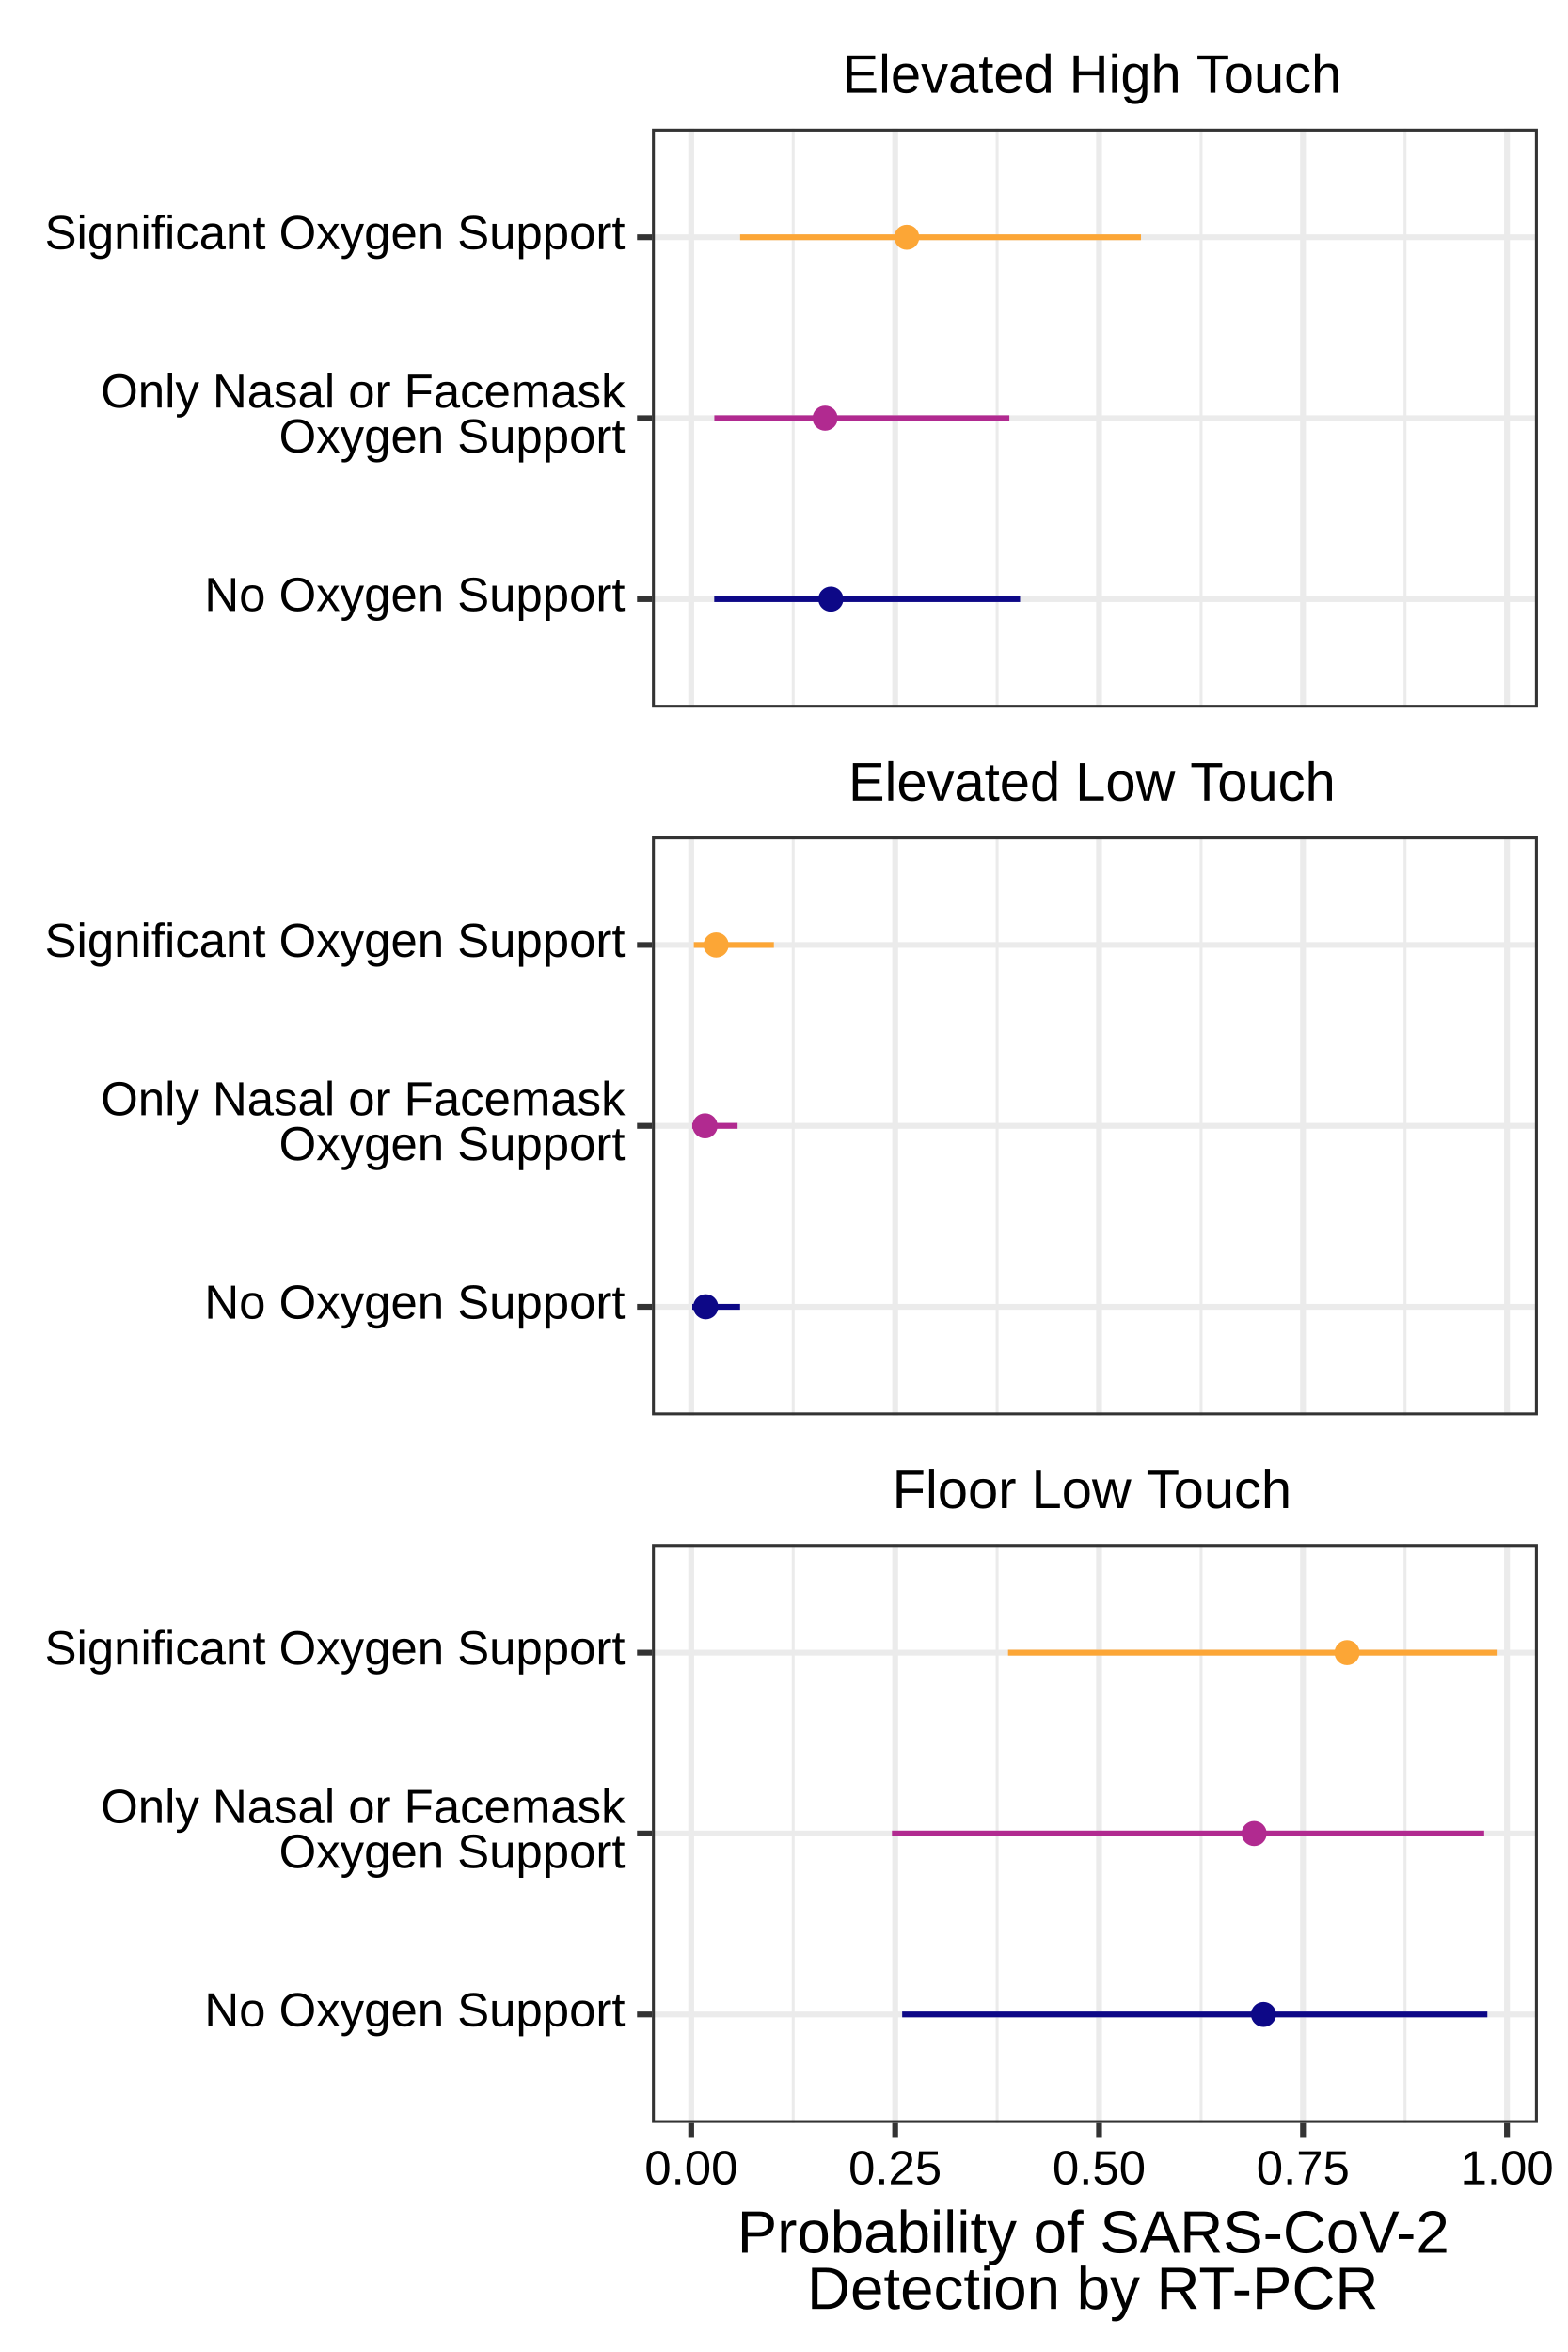
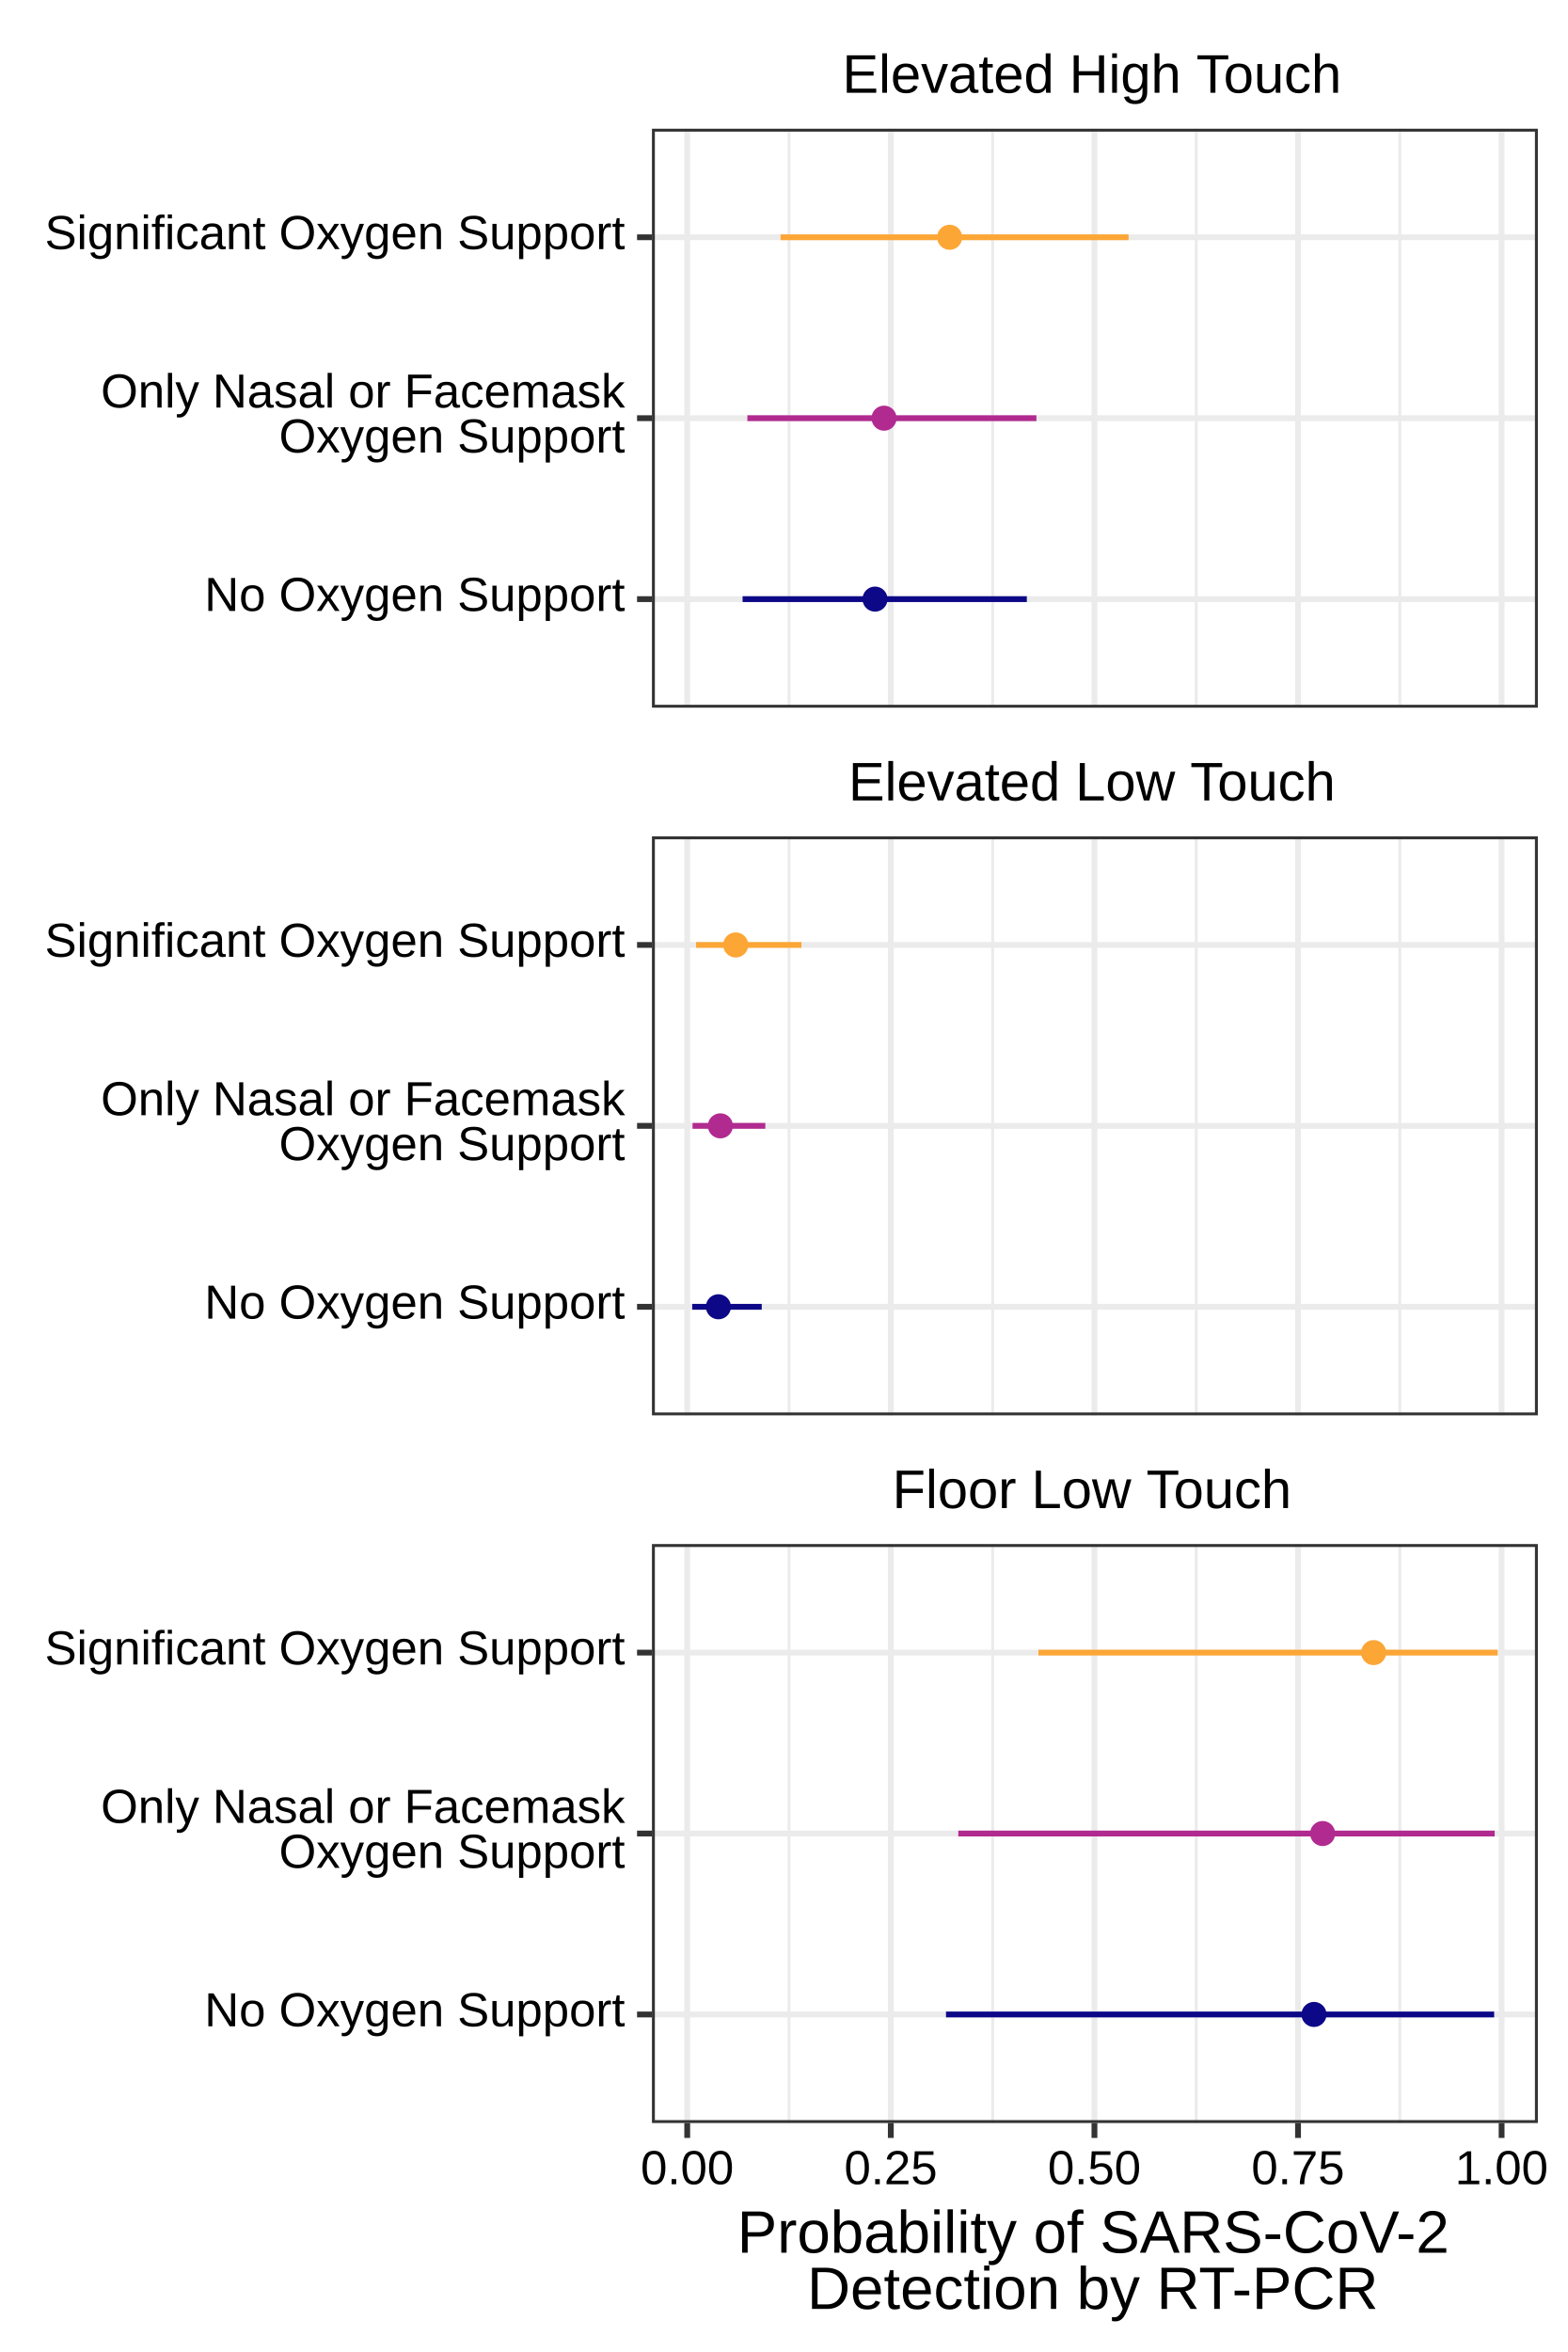
<svg xmlns="http://www.w3.org/2000/svg" class="svglite" width="288.00pt" height="432.00pt" viewBox="0 0 288.00 432.00">
  <defs>
    <style type="text/css">
    .svglite line, .svglite polyline, .svglite polygon, .svglite path, .svglite rect, .svglite circle {
      fill: none;
      stroke: #000000;
      stroke-linecap: round;
      stroke-linejoin: round;
      stroke-miterlimit: 10.00;
    }
  </style>
  </defs>
  <rect width="100%" height="100%" style="stroke: none; fill: #FFFFFF;" />
  <defs>
    <clipPath id="cpMC4wMHwyODguMDB8MC4wMHw0MzIuMDA=">
      <rect x="0.00" y="0.00" width="288.00" height="432.00" />
    </clipPath>
  </defs>
  <g clip-path="url(#cpMC4wMHwyODguMDB8MC4wMHw0MzIuMDA=)">
    <rect x="0.00" y="0" width="288.00" height="432.00" style="stroke-width: 1.07; stroke: #FFFFFF; fill: #FFFFFF;" />
  </g>
  <defs>
    <clipPath id="cpMTE5Ljc3fDI4Mi41MnwyMy42NHwxMjkuOTg=">
      <rect x="119.77" y="23.64" width="162.75" height="106.34" />
    </clipPath>
  </defs>
  <g clip-path="url(#cpMTE5Ljc3fDI4Mi41MnwyMy42NHwxMjkuOTg=)">
    <rect x="119.77" y="23.64" width="162.75" height="106.34" style="stroke-width: 1.07; stroke: none; fill: #FFFFFF;" />
-     <polyline points="145.72,129.98 145.72,23.64 " style="stroke-width: 0.53; stroke: #EBEBEB; stroke-linecap: butt;" />
-     <polyline points="183.18,129.98 183.18,23.64 " style="stroke-width: 0.53; stroke: #EBEBEB; stroke-linecap: butt;" />
-     <polyline points="220.65,129.98 220.65,23.64 " style="stroke-width: 0.53; stroke: #EBEBEB; stroke-linecap: butt;" />
-     <polyline points="258.11,129.98 258.11,23.64 " style="stroke-width: 0.53; stroke: #EBEBEB; stroke-linecap: butt;" />
+     <polyline points="144.95,129.98 144.95,23.64 " style="stroke-width: 0.53; stroke: #EBEBEB; stroke-linecap: butt;" />
+     <polyline points="182.36,129.98 182.36,23.64 " style="stroke-width: 0.53; stroke: #EBEBEB; stroke-linecap: butt;" />
+     <polyline points="219.76,129.98 219.76,23.64 " style="stroke-width: 0.53; stroke: #EBEBEB; stroke-linecap: butt;" />
+     <polyline points="257.16,129.98 257.16,23.64 " style="stroke-width: 0.53; stroke: #EBEBEB; stroke-linecap: butt;" />
    <polyline points="119.77,110.04 282.52,110.04 " style="stroke-width: 1.07; stroke: #EBEBEB; stroke-linecap: butt;" />
    <polyline points="119.77,76.81 282.52,76.81 " style="stroke-width: 1.07; stroke: #EBEBEB; stroke-linecap: butt;" />
    <polyline points="119.77,43.58 282.52,43.58 " style="stroke-width: 1.07; stroke: #EBEBEB; stroke-linecap: butt;" />
-     <polyline points="126.98,129.98 126.98,23.64 " style="stroke-width: 1.07; stroke: #EBEBEB; stroke-linecap: butt;" />
-     <polyline points="164.45,129.98 164.45,23.64 " style="stroke-width: 1.07; stroke: #EBEBEB; stroke-linecap: butt;" />
-     <polyline points="201.91,129.98 201.91,23.64 " style="stroke-width: 1.07; stroke: #EBEBEB; stroke-linecap: butt;" />
-     <polyline points="239.38,129.98 239.38,23.64 " style="stroke-width: 1.07; stroke: #EBEBEB; stroke-linecap: butt;" />
-     <polyline points="276.85,129.98 276.85,23.64 " style="stroke-width: 1.07; stroke: #EBEBEB; stroke-linecap: butt;" />
-     <line x1="131.21" y1="110.04" x2="187.40" y2="110.04" style="stroke-width: 1.07; stroke: #0D0887; stroke-linecap: butt;" />
-     <line x1="131.23" y1="76.81" x2="185.43" y2="76.81" style="stroke-width: 1.07; stroke: #B12A90; stroke-linecap: butt;" />
-     <line x1="135.97" y1="43.58" x2="209.61" y2="43.58" style="stroke-width: 1.07; stroke: #FCA636; stroke-linecap: butt;" />
-     <circle cx="152.63" cy="110.04" r="1.95" style="stroke-width: 0.71; stroke: #0D0887; fill: #0D0887;" />
-     <circle cx="151.58" cy="76.81" r="1.95" style="stroke-width: 0.71; stroke: #B12A90; fill: #B12A90;" />
-     <circle cx="166.58" cy="43.58" r="1.95" style="stroke-width: 0.71; stroke: #FCA636; fill: #FCA636;" />
+     <polyline points="126.25,129.98 126.25,23.64 " style="stroke-width: 1.07; stroke: #EBEBEB; stroke-linecap: butt;" />
+     <polyline points="163.65,129.98 163.65,23.64 " style="stroke-width: 1.07; stroke: #EBEBEB; stroke-linecap: butt;" />
+     <polyline points="201.06,129.98 201.06,23.64 " style="stroke-width: 1.07; stroke: #EBEBEB; stroke-linecap: butt;" />
+     <polyline points="238.46,129.98 238.46,23.64 " style="stroke-width: 1.07; stroke: #EBEBEB; stroke-linecap: butt;" />
+     <polyline points="275.86,129.98 275.86,23.64 " style="stroke-width: 1.07; stroke: #EBEBEB; stroke-linecap: butt;" />
+     <line x1="136.42" y1="110.04" x2="188.64" y2="110.04" style="stroke-width: 1.07; stroke: #0D0887; stroke-linecap: butt;" />
+     <line x1="137.30" y1="76.81" x2="190.40" y2="76.81" style="stroke-width: 1.07; stroke: #B12A90; stroke-linecap: butt;" />
+     <line x1="143.40" y1="43.58" x2="207.33" y2="43.58" style="stroke-width: 1.07; stroke: #FCA636; stroke-linecap: butt;" />
+     <circle cx="160.75" cy="110.04" r="1.95" style="stroke-width: 0.71; stroke: #0D0887; fill: #0D0887;" />
+     <circle cx="162.41" cy="76.81" r="1.95" style="stroke-width: 0.71; stroke: #B12A90; fill: #B12A90;" />
+     <circle cx="174.46" cy="43.58" r="1.95" style="stroke-width: 0.71; stroke: #FCA636; fill: #FCA636;" />
    <rect x="119.77" y="23.64" width="162.75" height="106.34" style="stroke-width: 1.07; stroke: #333333;" />
  </g>
  <g clip-path="url(#cpMC4wMHwyODguMDB8MC4wMHw0MzIuMDA=)">
</g>
  <defs>
    <clipPath id="cpMTE5Ljc3fDI4Mi41MnwxNTMuNjJ8MjU5Ljk2">
      <rect x="119.77" y="153.62" width="162.75" height="106.34" />
    </clipPath>
  </defs>
  <g clip-path="url(#cpMTE5Ljc3fDI4Mi41MnwxNTMuNjJ8MjU5Ljk2)">
    <rect x="119.77" y="153.62" width="162.75" height="106.34" style="stroke-width: 1.07; stroke: none; fill: #FFFFFF;" />
-     <polyline points="145.72,259.96 145.72,153.62 " style="stroke-width: 0.53; stroke: #EBEBEB; stroke-linecap: butt;" />
-     <polyline points="183.18,259.96 183.18,153.62 " style="stroke-width: 0.53; stroke: #EBEBEB; stroke-linecap: butt;" />
-     <polyline points="220.65,259.96 220.65,153.62 " style="stroke-width: 0.53; stroke: #EBEBEB; stroke-linecap: butt;" />
-     <polyline points="258.11,259.96 258.11,153.62 " style="stroke-width: 0.53; stroke: #EBEBEB; stroke-linecap: butt;" />
+     <polyline points="144.95,259.96 144.95,153.62 " style="stroke-width: 0.53; stroke: #EBEBEB; stroke-linecap: butt;" />
+     <polyline points="182.36,259.96 182.36,153.62 " style="stroke-width: 0.53; stroke: #EBEBEB; stroke-linecap: butt;" />
+     <polyline points="219.76,259.96 219.76,153.62 " style="stroke-width: 0.53; stroke: #EBEBEB; stroke-linecap: butt;" />
+     <polyline points="257.16,259.96 257.16,153.62 " style="stroke-width: 0.53; stroke: #EBEBEB; stroke-linecap: butt;" />
    <polyline points="119.77,240.02 282.52,240.02 " style="stroke-width: 1.07; stroke: #EBEBEB; stroke-linecap: butt;" />
    <polyline points="119.77,206.79 282.52,206.79 " style="stroke-width: 1.07; stroke: #EBEBEB; stroke-linecap: butt;" />
    <polyline points="119.77,173.56 282.52,173.56 " style="stroke-width: 1.07; stroke: #EBEBEB; stroke-linecap: butt;" />
-     <polyline points="126.98,259.96 126.98,153.62 " style="stroke-width: 1.07; stroke: #EBEBEB; stroke-linecap: butt;" />
-     <polyline points="164.45,259.96 164.45,153.62 " style="stroke-width: 1.07; stroke: #EBEBEB; stroke-linecap: butt;" />
-     <polyline points="201.91,259.96 201.91,153.62 " style="stroke-width: 1.07; stroke: #EBEBEB; stroke-linecap: butt;" />
-     <polyline points="239.38,259.96 239.38,153.62 " style="stroke-width: 1.07; stroke: #EBEBEB; stroke-linecap: butt;" />
-     <polyline points="276.85,259.96 276.85,153.62 " style="stroke-width: 1.07; stroke: #EBEBEB; stroke-linecap: butt;" />
-     <line x1="127.18" y1="240.02" x2="135.96" y2="240.02" style="stroke-width: 1.07; stroke: #0D0887; stroke-linecap: butt;" />
-     <line x1="127.17" y1="206.79" x2="135.50" y2="206.79" style="stroke-width: 1.07; stroke: #B12A90; stroke-linecap: butt;" />
-     <line x1="127.46" y1="173.56" x2="142.17" y2="173.56" style="stroke-width: 1.07; stroke: #FCA636; stroke-linecap: butt;" />
-     <circle cx="129.65" cy="240.02" r="1.95" style="stroke-width: 0.71; stroke: #0D0887; fill: #0D0887;" />
-     <circle cx="129.52" cy="206.79" r="1.95" style="stroke-width: 0.71; stroke: #B12A90; fill: #B12A90;" />
-     <circle cx="131.56" cy="173.56" r="1.95" style="stroke-width: 0.71; stroke: #FCA636; fill: #FCA636;" />
+     <polyline points="126.25,259.96 126.25,153.62 " style="stroke-width: 1.07; stroke: #EBEBEB; stroke-linecap: butt;" />
+     <polyline points="163.65,259.96 163.65,153.62 " style="stroke-width: 1.07; stroke: #EBEBEB; stroke-linecap: butt;" />
+     <polyline points="201.06,259.96 201.06,153.62 " style="stroke-width: 1.07; stroke: #EBEBEB; stroke-linecap: butt;" />
+     <polyline points="238.46,259.96 238.46,153.62 " style="stroke-width: 1.07; stroke: #EBEBEB; stroke-linecap: butt;" />
+     <polyline points="275.86,259.96 275.86,153.62 " style="stroke-width: 1.07; stroke: #EBEBEB; stroke-linecap: butt;" />
+     <line x1="127.17" y1="240.02" x2="139.94" y2="240.02" style="stroke-width: 1.07; stroke: #0D0887; stroke-linecap: butt;" />
+     <line x1="127.23" y1="206.79" x2="140.60" y2="206.79" style="stroke-width: 1.07; stroke: #B12A90; stroke-linecap: butt;" />
+     <line x1="127.88" y1="173.56" x2="147.23" y2="173.56" style="stroke-width: 1.07; stroke: #FCA636; stroke-linecap: butt;" />
+     <circle cx="131.98" cy="240.02" r="1.95" style="stroke-width: 0.71; stroke: #0D0887; fill: #0D0887;" />
+     <circle cx="132.34" cy="206.79" r="1.95" style="stroke-width: 0.71; stroke: #B12A90; fill: #B12A90;" />
+     <circle cx="135.16" cy="173.56" r="1.95" style="stroke-width: 0.71; stroke: #FCA636; fill: #FCA636;" />
    <rect x="119.77" y="153.62" width="162.75" height="106.34" style="stroke-width: 1.07; stroke: #333333;" />
  </g>
  <g clip-path="url(#cpMC4wMHwyODguMDB8MC4wMHw0MzIuMDA=)">
</g>
  <defs>
    <clipPath id="cpMTE5Ljc3fDI4Mi41MnwyODMuNjB8Mzg5Ljk0">
      <rect x="119.77" y="283.60" width="162.75" height="106.34" />
    </clipPath>
  </defs>
  <g clip-path="url(#cpMTE5Ljc3fDI4Mi41MnwyODMuNjB8Mzg5Ljk0)">
    <rect x="119.77" y="283.60" width="162.75" height="106.34" style="stroke-width: 1.07; stroke: none; fill: #FFFFFF;" />
-     <polyline points="145.72,389.94 145.72,283.60 " style="stroke-width: 0.53; stroke: #EBEBEB; stroke-linecap: butt;" />
-     <polyline points="183.18,389.94 183.18,283.60 " style="stroke-width: 0.53; stroke: #EBEBEB; stroke-linecap: butt;" />
-     <polyline points="220.65,389.94 220.65,283.60 " style="stroke-width: 0.53; stroke: #EBEBEB; stroke-linecap: butt;" />
-     <polyline points="258.11,389.94 258.11,283.60 " style="stroke-width: 0.53; stroke: #EBEBEB; stroke-linecap: butt;" />
+     <polyline points="144.95,389.94 144.95,283.60 " style="stroke-width: 0.53; stroke: #EBEBEB; stroke-linecap: butt;" />
+     <polyline points="182.36,389.94 182.36,283.60 " style="stroke-width: 0.53; stroke: #EBEBEB; stroke-linecap: butt;" />
+     <polyline points="219.76,389.94 219.76,283.60 " style="stroke-width: 0.53; stroke: #EBEBEB; stroke-linecap: butt;" />
+     <polyline points="257.16,389.94 257.16,283.60 " style="stroke-width: 0.53; stroke: #EBEBEB; stroke-linecap: butt;" />
    <polyline points="119.77,370.00 282.52,370.00 " style="stroke-width: 1.07; stroke: #EBEBEB; stroke-linecap: butt;" />
    <polyline points="119.77,336.77 282.52,336.77 " style="stroke-width: 1.07; stroke: #EBEBEB; stroke-linecap: butt;" />
    <polyline points="119.77,303.54 282.52,303.54 " style="stroke-width: 1.07; stroke: #EBEBEB; stroke-linecap: butt;" />
-     <polyline points="126.98,389.94 126.98,283.60 " style="stroke-width: 1.07; stroke: #EBEBEB; stroke-linecap: butt;" />
-     <polyline points="164.45,389.94 164.45,283.60 " style="stroke-width: 1.07; stroke: #EBEBEB; stroke-linecap: butt;" />
-     <polyline points="201.91,389.94 201.91,283.60 " style="stroke-width: 1.07; stroke: #EBEBEB; stroke-linecap: butt;" />
-     <polyline points="239.38,389.94 239.38,283.60 " style="stroke-width: 1.07; stroke: #EBEBEB; stroke-linecap: butt;" />
-     <polyline points="276.85,389.94 276.85,283.60 " style="stroke-width: 1.07; stroke: #EBEBEB; stroke-linecap: butt;" />
-     <line x1="165.74" y1="370.00" x2="273.24" y2="370.00" style="stroke-width: 1.07; stroke: #0D0887; stroke-linecap: butt;" />
-     <line x1="163.86" y1="336.77" x2="272.65" y2="336.77" style="stroke-width: 1.07; stroke: #B12A90; stroke-linecap: butt;" />
-     <line x1="185.19" y1="303.54" x2="275.12" y2="303.54" style="stroke-width: 1.07; stroke: #FCA636; stroke-linecap: butt;" />
-     <circle cx="232.12" cy="370.00" r="1.95" style="stroke-width: 0.71; stroke: #0D0887; fill: #0D0887;" />
-     <circle cx="230.40" cy="336.77" r="1.95" style="stroke-width: 0.71; stroke: #B12A90; fill: #B12A90;" />
-     <circle cx="247.47" cy="303.54" r="1.95" style="stroke-width: 0.71; stroke: #FCA636; fill: #FCA636;" />
+     <polyline points="126.25,389.94 126.25,283.60 " style="stroke-width: 1.07; stroke: #EBEBEB; stroke-linecap: butt;" />
+     <polyline points="163.65,389.94 163.65,283.60 " style="stroke-width: 1.07; stroke: #EBEBEB; stroke-linecap: butt;" />
+     <polyline points="201.06,389.94 201.06,283.60 " style="stroke-width: 1.07; stroke: #EBEBEB; stroke-linecap: butt;" />
+     <polyline points="238.46,389.94 238.46,283.60 " style="stroke-width: 1.07; stroke: #EBEBEB; stroke-linecap: butt;" />
+     <polyline points="275.86,389.94 275.86,283.60 " style="stroke-width: 1.07; stroke: #EBEBEB; stroke-linecap: butt;" />
+     <line x1="173.79" y1="370.00" x2="274.49" y2="370.00" style="stroke-width: 1.07; stroke: #0D0887; stroke-linecap: butt;" />
+     <line x1="176.05" y1="336.77" x2="274.59" y2="336.77" style="stroke-width: 1.07; stroke: #B12A90; stroke-linecap: butt;" />
+     <line x1="190.77" y1="303.54" x2="275.12" y2="303.54" style="stroke-width: 1.07; stroke: #FCA636; stroke-linecap: butt;" />
+     <circle cx="241.39" cy="370.00" r="1.95" style="stroke-width: 0.71; stroke: #0D0887; fill: #0D0887;" />
+     <circle cx="242.98" cy="336.77" r="1.95" style="stroke-width: 0.71; stroke: #B12A90; fill: #B12A90;" />
+     <circle cx="252.35" cy="303.54" r="1.95" style="stroke-width: 0.71; stroke: #FCA636; fill: #FCA636;" />
    <rect x="119.77" y="283.60" width="162.75" height="106.34" style="stroke-width: 1.07; stroke: #333333;" />
  </g>
  <g clip-path="url(#cpMC4wMHwyODguMDB8MC4wMHw0MzIuMDA=)">
</g>
  <defs>
    <clipPath id="cpMTE5Ljc3fDI4Mi41MnwyNjUuNDR8MjgzLjYw">
      <rect x="119.77" y="265.44" width="162.75" height="18.16" />
    </clipPath>
  </defs>
  <g clip-path="url(#cpMTE5Ljc3fDI4Mi41MnwyNjUuNDR8MjgzLjYw)">
    <text x="163.92" y="277.00" style="font-size: 10.00px; font-family: Arial;" textLength="22.78px" lengthAdjust="spacingAndGlyphs">Floor</text>
    <text x="189.48" y="277.00" style="font-size: 10.00px; font-family: Arial;" textLength="18.34px" lengthAdjust="spacingAndGlyphs">Low</text>
    <text x="210.59" y="277.00" style="font-size: 10.00px; font-family: Arial;" textLength="27.78px" lengthAdjust="spacingAndGlyphs">Touch</text>
  </g>
  <g clip-path="url(#cpMC4wMHwyODguMDB8MC4wMHw0MzIuMDA=)">
</g>
  <defs>
    <clipPath id="cpMTE5Ljc3fDI4Mi41MnwxMzUuNDZ8MTUzLjYy">
      <rect x="119.77" y="135.46" width="162.75" height="18.16" />
    </clipPath>
  </defs>
  <g clip-path="url(#cpMTE5Ljc3fDI4Mi41MnwxMzUuNDZ8MTUzLjYy)">
    <text x="155.86" y="147.02" style="font-size: 10.00px; font-family: Arial;" textLength="38.90px" lengthAdjust="spacingAndGlyphs">Elevated</text>
    <text x="197.54" y="147.02" style="font-size: 10.00px; font-family: Arial;" textLength="18.34px" lengthAdjust="spacingAndGlyphs">Low</text>
    <text x="218.65" y="147.02" style="font-size: 10.00px; font-family: Arial;" textLength="27.78px" lengthAdjust="spacingAndGlyphs">Touch</text>
  </g>
  <g clip-path="url(#cpMC4wMHwyODguMDB8MC4wMHw0MzIuMDA=)">
</g>
  <defs>
    <clipPath id="cpMTE5Ljc3fDI4Mi41Mnw1LjQ4fDIzLjY0">
      <rect x="119.77" y="5.48" width="162.75" height="18.16" />
    </clipPath>
  </defs>
  <g clip-path="url(#cpMTE5Ljc3fDI4Mi41Mnw1LjQ4fDIzLjY0)">
    <text x="154.74" y="17.04" style="font-size: 10.00px; font-family: Arial;" textLength="38.90px" lengthAdjust="spacingAndGlyphs">Elevated</text>
    <text x="196.42" y="17.04" style="font-size: 10.00px; font-family: Arial;" textLength="20.56px" lengthAdjust="spacingAndGlyphs">High</text>
    <text x="219.77" y="17.04" style="font-size: 10.00px; font-family: Arial;" textLength="27.78px" lengthAdjust="spacingAndGlyphs">Touch</text>
  </g>
  <g clip-path="url(#cpMC4wMHwyODguMDB8MC4wMHw0MzIuMDA=)">
-     <polyline points="126.98,392.68 126.98,389.94 " style="stroke-width: 1.07; stroke: #333333; stroke-linecap: butt;" />
-     <polyline points="164.45,392.68 164.45,389.94 " style="stroke-width: 1.07; stroke: #333333; stroke-linecap: butt;" />
-     <polyline points="201.91,392.68 201.91,389.94 " style="stroke-width: 1.07; stroke: #333333; stroke-linecap: butt;" />
-     <polyline points="239.38,392.68 239.38,389.94 " style="stroke-width: 1.07; stroke: #333333; stroke-linecap: butt;" />
-     <polyline points="276.85,392.68 276.85,389.94 " style="stroke-width: 1.07; stroke: #333333; stroke-linecap: butt;" />
-     <text x="118.42" y="401.18" style="font-size: 8.80px; font-family: Arial;" textLength="17.13px" lengthAdjust="spacingAndGlyphs">0.00</text>
-     <text x="155.88" y="401.18" style="font-size: 8.80px; font-family: Arial;" textLength="17.13px" lengthAdjust="spacingAndGlyphs">0.25</text>
-     <text x="193.35" y="401.18" style="font-size: 8.80px; font-family: Arial;" textLength="17.13px" lengthAdjust="spacingAndGlyphs">0.50</text>
-     <text x="230.82" y="401.18" style="font-size: 8.80px; font-family: Arial;" textLength="17.13px" lengthAdjust="spacingAndGlyphs">0.75</text>
-     <text x="268.28" y="401.18" style="font-size: 8.80px; font-family: Arial;" textLength="17.13px" lengthAdjust="spacingAndGlyphs">1.00</text>
+     <polyline points="126.25,392.68 126.25,389.94 " style="stroke-width: 1.07; stroke: #333333; stroke-linecap: butt;" />
+     <polyline points="163.65,392.68 163.65,389.94 " style="stroke-width: 1.07; stroke: #333333; stroke-linecap: butt;" />
+     <polyline points="201.06,392.68 201.06,389.94 " style="stroke-width: 1.07; stroke: #333333; stroke-linecap: butt;" />
+     <polyline points="238.46,392.68 238.46,389.94 " style="stroke-width: 1.07; stroke: #333333; stroke-linecap: butt;" />
+     <polyline points="275.86,392.68 275.86,389.94 " style="stroke-width: 1.07; stroke: #333333; stroke-linecap: butt;" />
+     <text x="117.69" y="401.18" style="font-size: 8.80px; font-family: Arial;" textLength="17.13px" lengthAdjust="spacingAndGlyphs">0.00</text>
+     <text x="155.09" y="401.18" style="font-size: 8.80px; font-family: Arial;" textLength="17.13px" lengthAdjust="spacingAndGlyphs">0.25</text>
+     <text x="192.49" y="401.18" style="font-size: 8.80px; font-family: Arial;" textLength="17.13px" lengthAdjust="spacingAndGlyphs">0.50</text>
+     <text x="229.89" y="401.18" style="font-size: 8.80px; font-family: Arial;" textLength="17.13px" lengthAdjust="spacingAndGlyphs">0.75</text>
+     <text x="267.29" y="401.18" style="font-size: 8.80px; font-family: Arial;" textLength="17.13px" lengthAdjust="spacingAndGlyphs">1.00</text>
    <text x="37.56" y="112.22" style="font-size: 8.80px; font-family: Arial;" textLength="11.25px" lengthAdjust="spacingAndGlyphs">No</text>
    <text x="51.25" y="112.22" style="font-size: 8.80px; font-family: Arial;" textLength="30.33px" lengthAdjust="spacingAndGlyphs">Oxygen</text>
    <text x="84.01" y="112.22" style="font-size: 8.80px; font-family: Arial;" textLength="30.82px" lengthAdjust="spacingAndGlyphs">Support</text>
    <text x="18.52" y="74.86" style="font-size: 8.80px; font-family: Arial;" textLength="18.09px" lengthAdjust="spacingAndGlyphs">Only</text>
    <text x="39.05" y="74.86" style="font-size: 8.80px; font-family: Arial;" textLength="22.49px" lengthAdjust="spacingAndGlyphs">Nasal</text>
    <text x="63.98" y="74.86" style="font-size: 8.80px; font-family: Arial;" textLength="7.83px" lengthAdjust="spacingAndGlyphs">or</text>
    <text x="74.25" y="74.86" style="font-size: 8.80px; font-family: Arial;" textLength="40.59px" lengthAdjust="spacingAndGlyphs">Facemask</text>
    <text x="51.25" y="83.12" style="font-size: 8.80px; font-family: Arial;" textLength="30.33px" lengthAdjust="spacingAndGlyphs">Oxygen</text>
    <text x="84.01" y="83.12" style="font-size: 8.80px; font-family: Arial;" textLength="30.82px" lengthAdjust="spacingAndGlyphs">Support</text>
    <text x="8.22" y="45.76" style="font-size: 8.80px; font-family: Arial;" textLength="40.59px" lengthAdjust="spacingAndGlyphs">Significant</text>
    <text x="51.25" y="45.76" style="font-size: 8.80px; font-family: Arial;" textLength="30.33px" lengthAdjust="spacingAndGlyphs">Oxygen</text>
    <text x="84.01" y="45.76" style="font-size: 8.80px; font-family: Arial;" textLength="30.82px" lengthAdjust="spacingAndGlyphs">Support</text>
    <polyline points="117.03,110.04 119.77,110.04 " style="stroke-width: 1.07; stroke: #333333; stroke-linecap: butt;" />
    <polyline points="117.03,76.81 119.77,76.81 " style="stroke-width: 1.07; stroke: #333333; stroke-linecap: butt;" />
    <polyline points="117.03,43.58 119.77,43.58 " style="stroke-width: 1.07; stroke: #333333; stroke-linecap: butt;" />
    <text x="37.56" y="242.20" style="font-size: 8.80px; font-family: Arial;" textLength="11.25px" lengthAdjust="spacingAndGlyphs">No</text>
    <text x="51.25" y="242.20" style="font-size: 8.80px; font-family: Arial;" textLength="30.33px" lengthAdjust="spacingAndGlyphs">Oxygen</text>
    <text x="84.01" y="242.20" style="font-size: 8.80px; font-family: Arial;" textLength="30.82px" lengthAdjust="spacingAndGlyphs">Support</text>
    <text x="18.52" y="204.84" style="font-size: 8.80px; font-family: Arial;" textLength="18.09px" lengthAdjust="spacingAndGlyphs">Only</text>
    <text x="39.05" y="204.84" style="font-size: 8.80px; font-family: Arial;" textLength="22.49px" lengthAdjust="spacingAndGlyphs">Nasal</text>
    <text x="63.98" y="204.84" style="font-size: 8.80px; font-family: Arial;" textLength="7.83px" lengthAdjust="spacingAndGlyphs">or</text>
    <text x="74.25" y="204.84" style="font-size: 8.80px; font-family: Arial;" textLength="40.59px" lengthAdjust="spacingAndGlyphs">Facemask</text>
    <text x="51.25" y="213.10" style="font-size: 8.80px; font-family: Arial;" textLength="30.33px" lengthAdjust="spacingAndGlyphs">Oxygen</text>
    <text x="84.01" y="213.10" style="font-size: 8.80px; font-family: Arial;" textLength="30.82px" lengthAdjust="spacingAndGlyphs">Support</text>
    <text x="8.22" y="175.74" style="font-size: 8.80px; font-family: Arial;" textLength="40.59px" lengthAdjust="spacingAndGlyphs">Significant</text>
    <text x="51.25" y="175.74" style="font-size: 8.80px; font-family: Arial;" textLength="30.33px" lengthAdjust="spacingAndGlyphs">Oxygen</text>
    <text x="84.01" y="175.74" style="font-size: 8.80px; font-family: Arial;" textLength="30.82px" lengthAdjust="spacingAndGlyphs">Support</text>
    <polyline points="117.03,240.02 119.77,240.02 " style="stroke-width: 1.07; stroke: #333333; stroke-linecap: butt;" />
    <polyline points="117.03,206.79 119.77,206.79 " style="stroke-width: 1.07; stroke: #333333; stroke-linecap: butt;" />
    <polyline points="117.03,173.56 119.77,173.56 " style="stroke-width: 1.07; stroke: #333333; stroke-linecap: butt;" />
    <text x="37.56" y="372.18" style="font-size: 8.80px; font-family: Arial;" textLength="11.25px" lengthAdjust="spacingAndGlyphs">No</text>
    <text x="51.25" y="372.18" style="font-size: 8.80px; font-family: Arial;" textLength="30.33px" lengthAdjust="spacingAndGlyphs">Oxygen</text>
    <text x="84.01" y="372.18" style="font-size: 8.80px; font-family: Arial;" textLength="30.82px" lengthAdjust="spacingAndGlyphs">Support</text>
    <text x="18.52" y="334.82" style="font-size: 8.80px; font-family: Arial;" textLength="18.09px" lengthAdjust="spacingAndGlyphs">Only</text>
    <text x="39.05" y="334.82" style="font-size: 8.80px; font-family: Arial;" textLength="22.49px" lengthAdjust="spacingAndGlyphs">Nasal</text>
    <text x="63.98" y="334.82" style="font-size: 8.80px; font-family: Arial;" textLength="7.83px" lengthAdjust="spacingAndGlyphs">or</text>
    <text x="74.25" y="334.82" style="font-size: 8.80px; font-family: Arial;" textLength="40.59px" lengthAdjust="spacingAndGlyphs">Facemask</text>
    <text x="51.25" y="343.08" style="font-size: 8.80px; font-family: Arial;" textLength="30.33px" lengthAdjust="spacingAndGlyphs">Oxygen</text>
    <text x="84.01" y="343.08" style="font-size: 8.80px; font-family: Arial;" textLength="30.82px" lengthAdjust="spacingAndGlyphs">Support</text>
    <text x="8.22" y="305.72" style="font-size: 8.80px; font-family: Arial;" textLength="40.59px" lengthAdjust="spacingAndGlyphs">Significant</text>
    <text x="51.25" y="305.72" style="font-size: 8.80px; font-family: Arial;" textLength="30.33px" lengthAdjust="spacingAndGlyphs">Oxygen</text>
    <text x="84.01" y="305.72" style="font-size: 8.80px; font-family: Arial;" textLength="30.82px" lengthAdjust="spacingAndGlyphs">Support</text>
    <polyline points="117.03,370.00 119.77,370.00 " style="stroke-width: 1.07; stroke: #333333; stroke-linecap: butt;" />
    <polyline points="117.03,336.77 119.77,336.77 " style="stroke-width: 1.07; stroke: #333333; stroke-linecap: butt;" />
    <polyline points="117.03,303.54 119.77,303.54 " style="stroke-width: 1.07; stroke: #333333; stroke-linecap: butt;" />
    <text x="135.43" y="413.76" style="font-size: 11.00px; font-family: Arial;" textLength="51.36px" lengthAdjust="spacingAndGlyphs">Probability</text>
    <text x="189.84" y="413.76" style="font-size: 11.00px; font-family: Arial;" textLength="9.17px" lengthAdjust="spacingAndGlyphs">of</text>
    <text x="202.06" y="413.76" style="font-size: 11.00px; font-family: Arial;" textLength="64.80px" lengthAdjust="spacingAndGlyphs">SARS-CoV-2</text>
    <text x="148.27" y="424.09" style="font-size: 11.00px; font-family: Arial;" textLength="46.47px" lengthAdjust="spacingAndGlyphs">Detection</text>
    <text x="197.80" y="424.09" style="font-size: 11.00px; font-family: Arial;" textLength="11.62px" lengthAdjust="spacingAndGlyphs">by</text>
    <text x="212.47" y="424.09" style="font-size: 11.00px; font-family: Arial;" textLength="41.54px" lengthAdjust="spacingAndGlyphs">RT-PCR</text>
  </g>
</svg>
